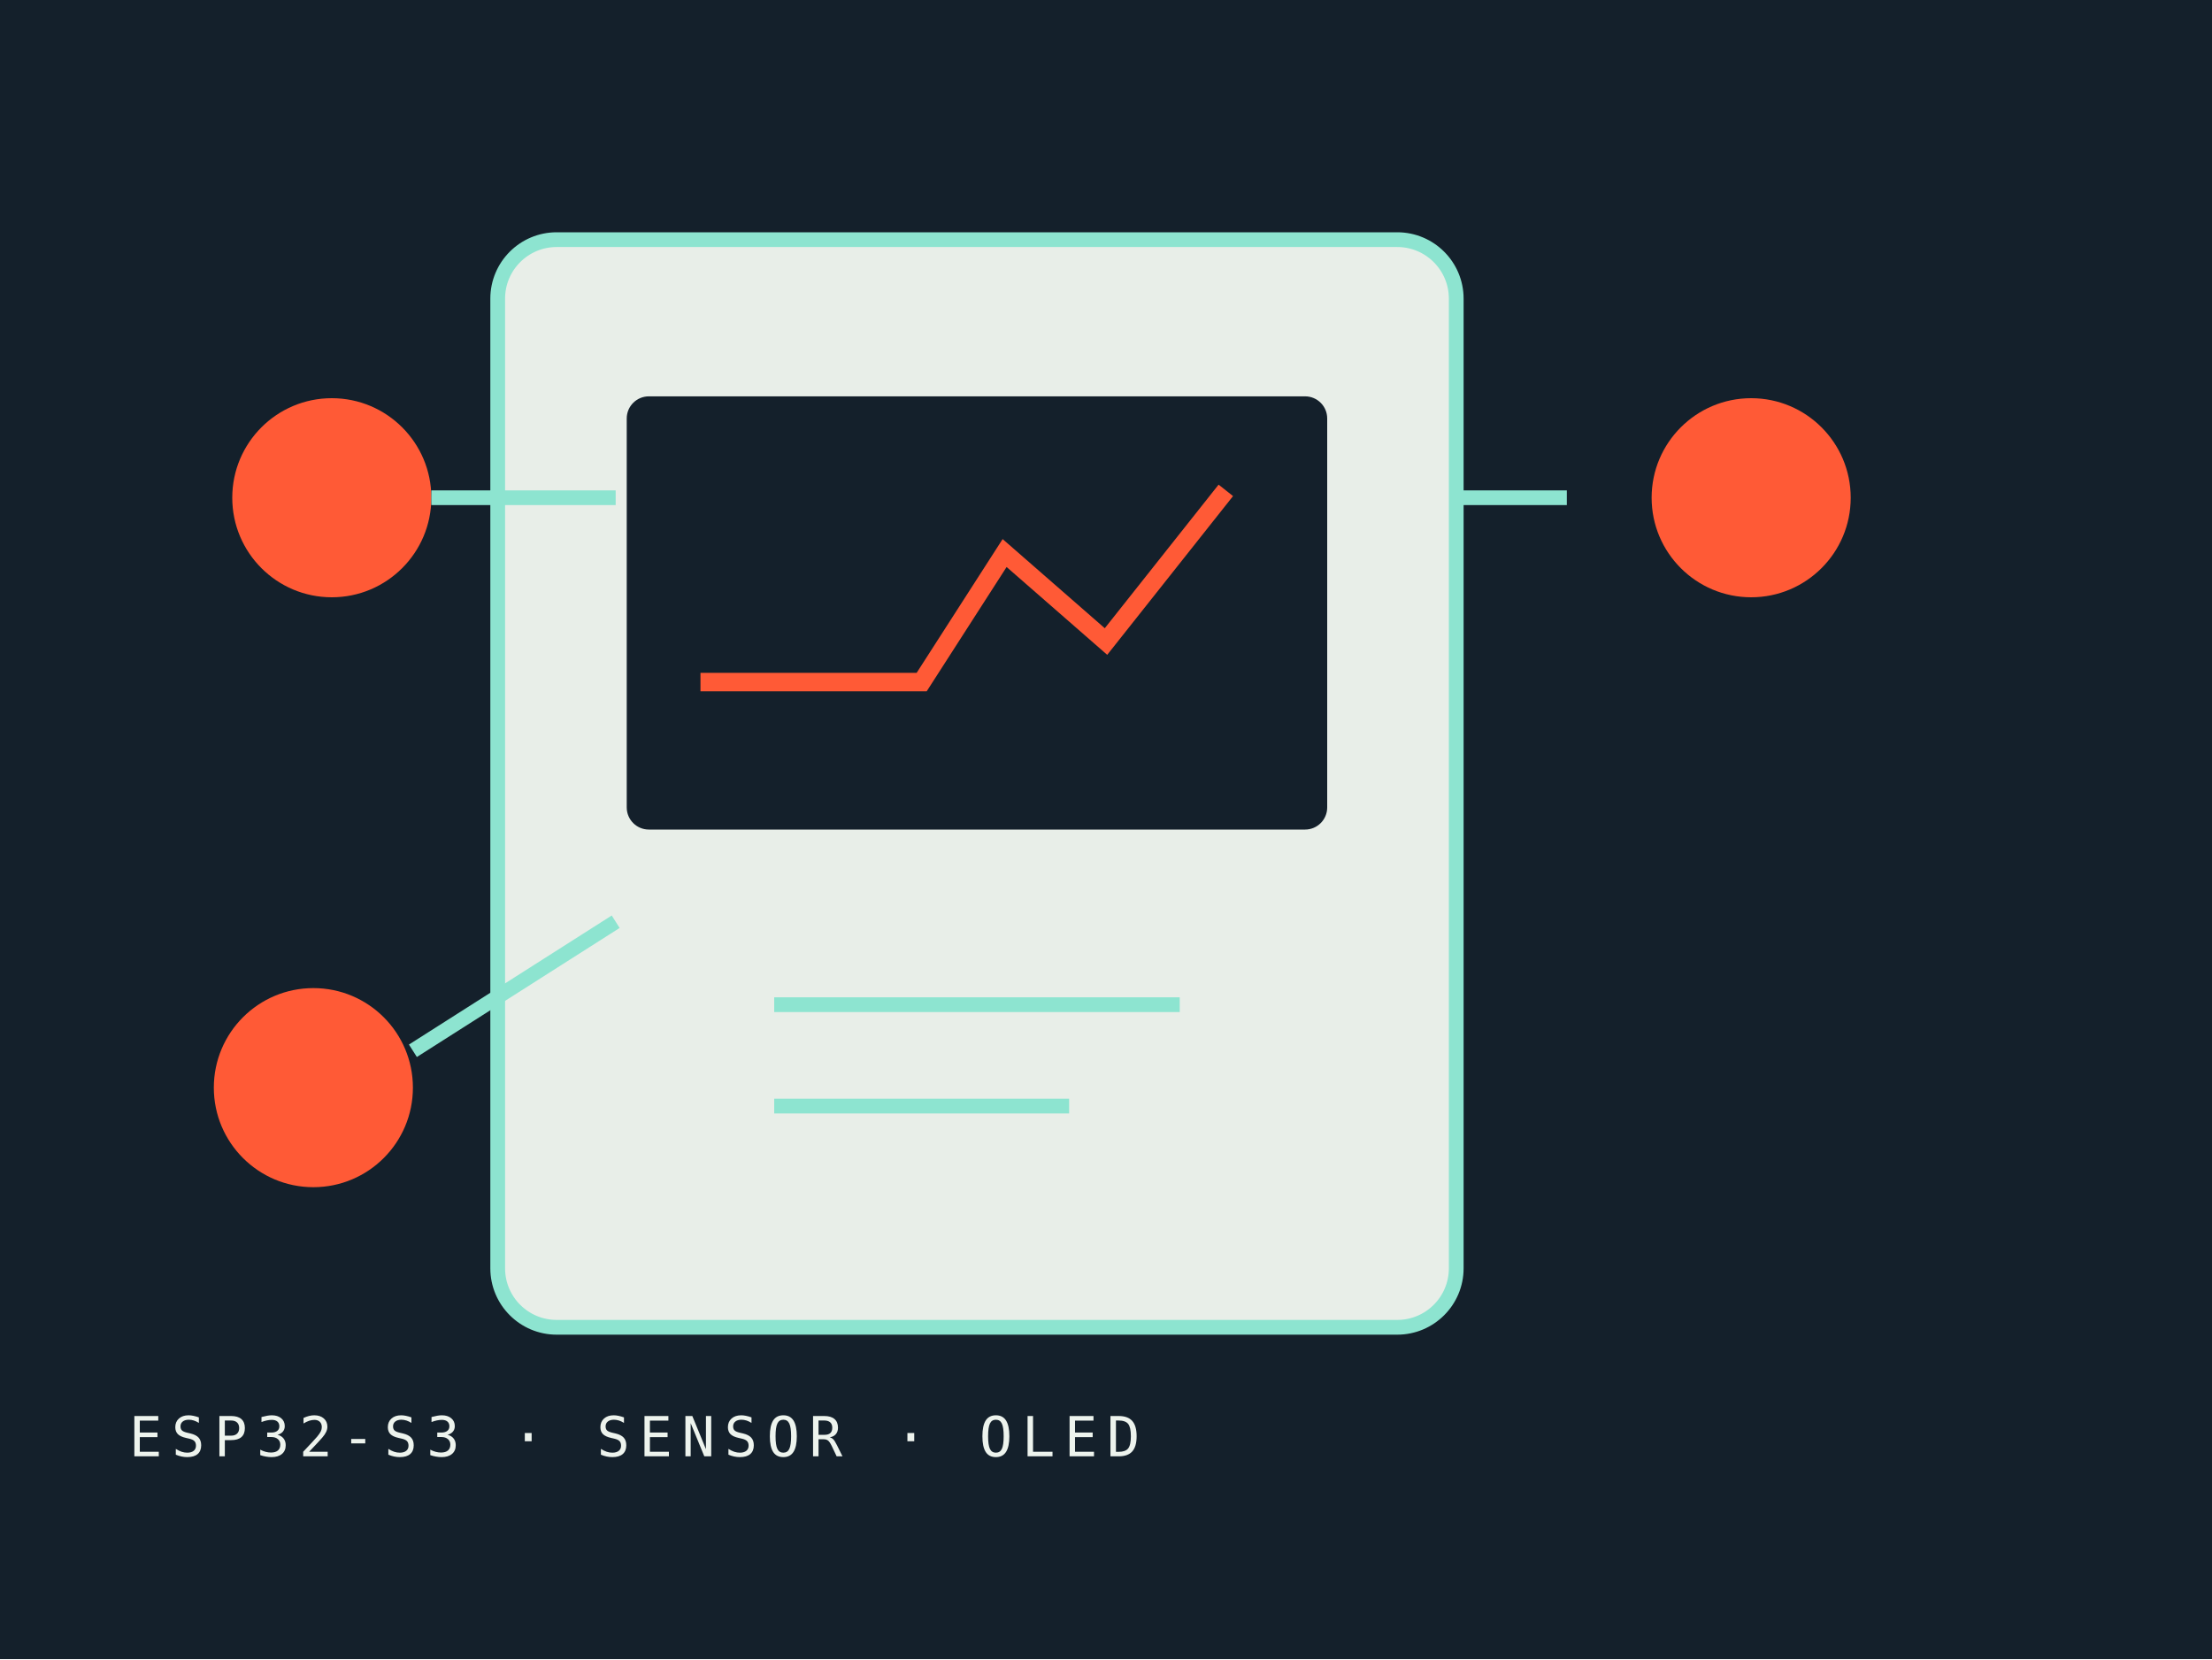
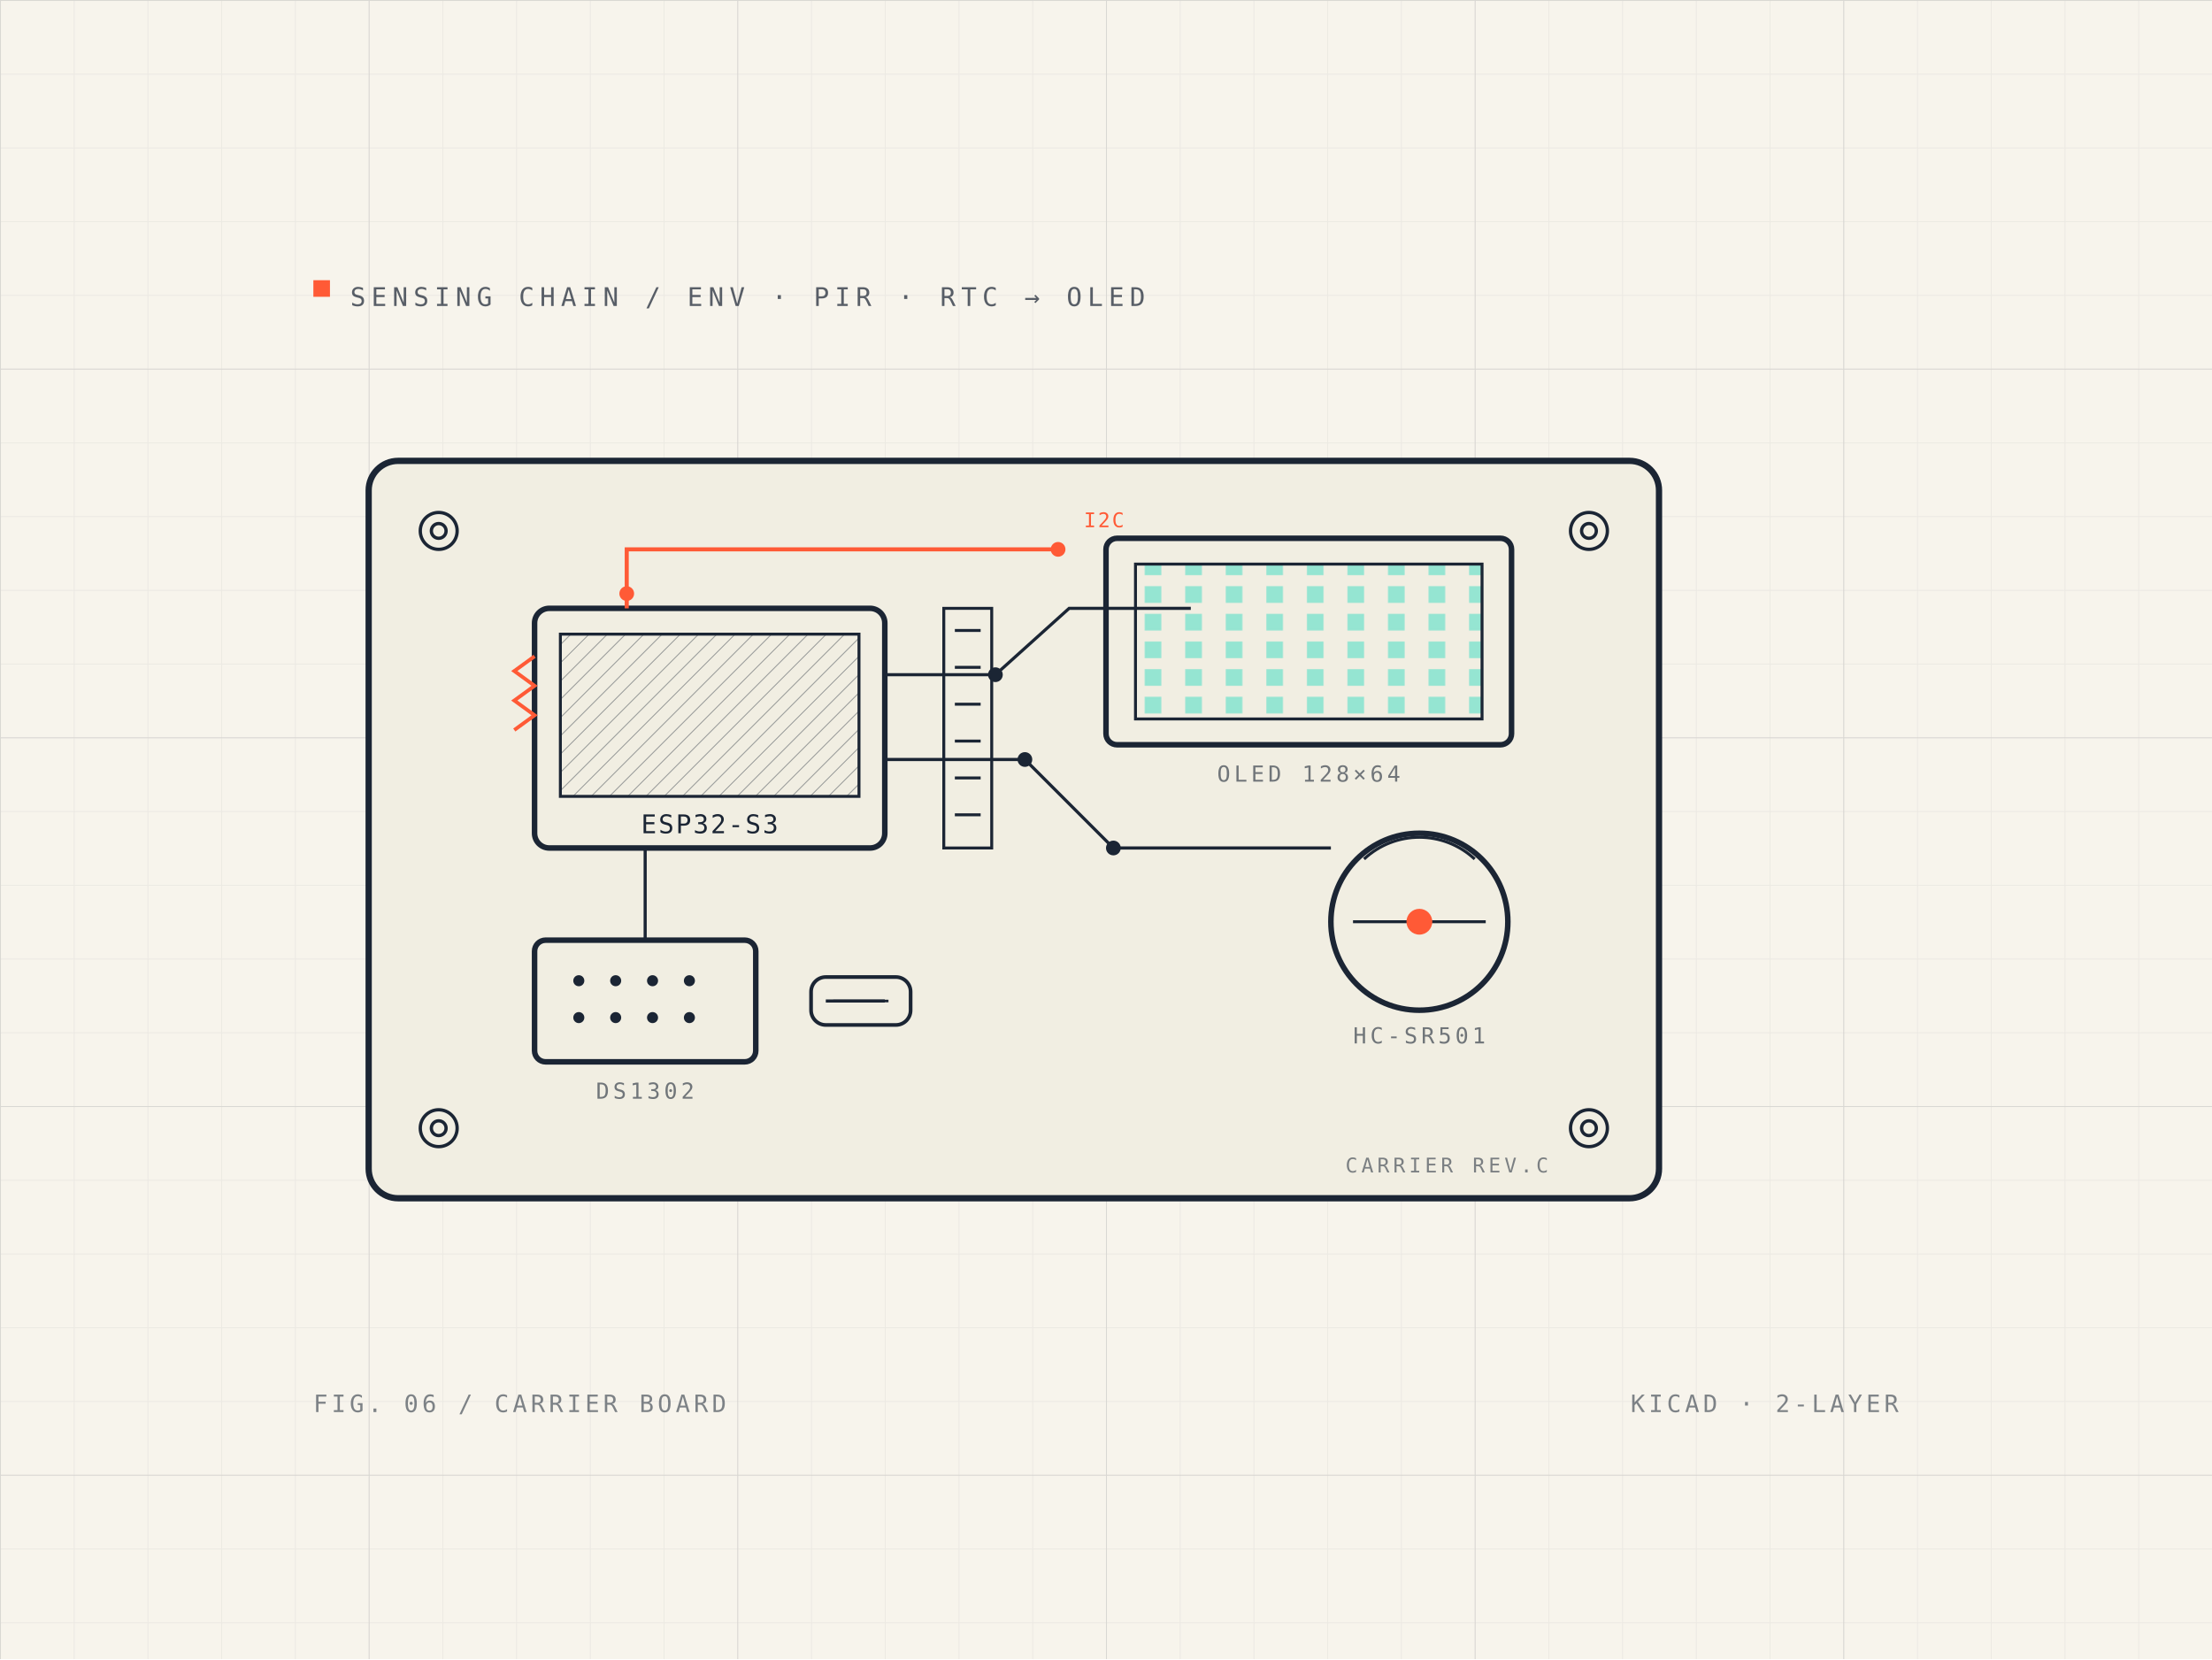
- <svg xmlns="http://www.w3.org/2000/svg" viewBox="0 0 1200 900">
-   <rect width="1200" height="900" fill="#14202b" />
-   <rect x="270" y="130" width="520" height="590" rx="32" fill="#e8eee8" stroke="#8de4d0" stroke-width="8" />
-   <rect x="340" y="215" width="380" height="235" rx="12" fill="#14202b" />
-   <path d="M380 370h120l45-70 55 48 65-82" fill="none" stroke="#ff5a36" stroke-width="10" />
-   <g fill="#ff5a36">
-     <circle cx="180" cy="270" r="54" />
-     <circle cx="950" cy="270" r="54" />
-     <circle cx="170" cy="590" r="54" />
+ <svg xmlns="http://www.w3.org/2000/svg" viewBox="0 0 1200 900" role="img" aria-label="ESP32-S3 智能测量终端载板工程制图：模块、传感器与走线">
+   <defs>
+     <pattern id="g40" width="40" height="40" patternUnits="userSpaceOnUse">
+       <path d="M40 0H0v40" fill="none" stroke="#1b2534" stroke-opacity=".05" stroke-width="1" />
+     </pattern>
+     <pattern id="g200" width="200" height="200" patternUnits="userSpaceOnUse">
+       <path d="M200 0H0v200" fill="none" stroke="#1b2534" stroke-opacity=".09" stroke-width="1" />
+     </pattern>
+     <pattern id="hatch" width="7" height="7" patternUnits="userSpaceOnUse" patternTransform="rotate(45)">
+       <line x1="0" y1="0" x2="0" y2="7" stroke="#1b2534" stroke-width="1" stroke-opacity=".38" />
+     </pattern>
+     <pattern id="px" width="22" height="15" patternUnits="userSpaceOnUse">
+       <rect x="5" y="3" width="9" height="9" fill="#8de4d0" fill-opacity=".92" />
+     </pattern>
+   </defs>
+   <rect width="1200" height="900" fill="#f7f4ec" />
+   <rect width="1200" height="900" fill="url(#g40)" />
+   <rect width="1200" height="900" fill="url(#g200)" />
+   <rect x="170" y="152" width="9" height="9" fill="#ff5a36" />
+   <text x="190" y="166" font-family="'IBM Plex Mono',Consolas,monospace" font-size="14" letter-spacing="3" fill="#1b2534" fill-opacity=".72">SENSING CHAIN / ENV · PIR · RTC → OLED</text>
+   <rect x="200" y="250" width="700" height="400" rx="16" fill="#f1eee2" stroke="#1b2534" stroke-width="3.4" />
+   <g fill="none" stroke="#1b2534" stroke-width="1.8">
+     <circle cx="238" cy="288" r="10" />
+     <circle cx="238" cy="288" r="4" />
+     <circle cx="862" cy="288" r="10" />
+     <circle cx="862" cy="288" r="4" />
+     <circle cx="238" cy="612" r="10" />
+     <circle cx="238" cy="612" r="4" />
+     <circle cx="862" cy="612" r="10" />
+     <circle cx="862" cy="612" r="4" />
  </g>
-   <g stroke="#8de4d0" stroke-width="8" fill="none">
-     <path d="M234 270h100M850 270H790M224 570l110-70" />
-     <path d="M420 545h220M420 600h160" />
+   <rect x="290" y="330" width="190" height="130" rx="8" fill="none" stroke="#1b2534" stroke-width="3" />
+   <rect x="304" y="344" width="162" height="88" fill="url(#hatch)" stroke="#1b2534" stroke-width="1.6" />
+   <path d="M290 356l-11 8 11 8-11 8 11 8-11 8" fill="none" stroke="#ff5a36" stroke-width="2" />
+   <text x="385" y="452" text-anchor="middle" font-family="'IBM Plex Mono',Consolas,monospace" font-size="14" letter-spacing="1" fill="#1b2534">ESP32-S3</text>
+   <rect x="600" y="292" width="220" height="112" rx="6" fill="none" stroke="#1b2534" stroke-width="3" />
+   <rect x="616" y="306" width="188" height="84" fill="url(#px)" stroke="#1b2534" stroke-width="1.6" />
+   <text x="710" y="424" text-anchor="middle" font-family="'IBM Plex Mono',Consolas,monospace" font-size="12" letter-spacing="2" fill="#1b2534" fill-opacity=".6">OLED 128×64</text>
+   <circle cx="770" cy="500" r="48" fill="none" stroke="#1b2534" stroke-width="3" />
+   <path d="M740 466a44 44 0 0 1 60 0M734 500h72" fill="none" stroke="#1b2534" stroke-width="1.6" />
+   <circle cx="770" cy="500" r="7" fill="#ff5a36" />
+   <text x="770" y="566" text-anchor="middle" font-family="'IBM Plex Mono',Consolas,monospace" font-size="12" letter-spacing="2" fill="#1b2534" fill-opacity=".6">HC-SR501</text>
+   <rect x="290" y="510" width="120" height="66" rx="6" fill="none" stroke="#1b2534" stroke-width="3" />
+   <g fill="#1b2534">
+     <circle cx="314" cy="532" r="3" />
+     <circle cx="334" cy="532" r="3" />
+     <circle cx="354" cy="532" r="3" />
+     <circle cx="374" cy="532" r="3" />
+     <circle cx="314" cy="552" r="3" />
+     <circle cx="334" cy="552" r="3" />
+     <circle cx="354" cy="552" r="3" />
+     <circle cx="374" cy="552" r="3" />
  </g>
-   <text x="70" y="790" fill="#edf3ed" font-family="monospace" font-size="30" letter-spacing="5">ESP32-S3 · SENSOR · OLED</text>
+   <text x="350" y="596" text-anchor="middle" font-family="'IBM Plex Mono',Consolas,monospace" font-size="12" letter-spacing="2" fill="#1b2534" fill-opacity=".6">DS1302</text>
+   <rect x="440" y="530" width="54" height="26" rx="8" fill="none" stroke="#1b2534" stroke-width="2" />
+   <line x1="452" y1="543" x2="482" y2="543" stroke="#1b2534" stroke-width="1.4" />
+   <g fill="none" stroke="#1b2534" stroke-width="1.7">
+     <path d="M480 366h60l40-36h66" />
+     <path d="M480 412h76l48 48h118" />
+     <path d="M350 460v50" />
+     <path d="M480 543h-32" />
+   </g>
+   <g fill="#1b2534">
+     <circle cx="540" cy="366" r="4" />
+     <circle cx="556" cy="412" r="4" />
+     <circle cx="604" cy="460" r="4" />
+   </g>
+   <path d="M340 330v-32h234" fill="none" stroke="#ff5a36" stroke-width="2.2" />
+   <circle cx="340" cy="322" r="4" fill="#ff5a36" />
+   <circle cx="574" cy="298" r="4" fill="#ff5a36" />
+   <text x="588" y="286" font-family="'IBM Plex Mono',Consolas,monospace" font-size="11" letter-spacing="1" fill="#ff5a36">I2C</text>
+   <g fill="none" stroke="#1b2534" stroke-width="1.6">
+     <rect x="512" y="330" width="26" height="130" />
+     <path d="M518 342h14M518 362h14M518 382h14M518 402h14M518 422h14M518 442h14" />
+   </g>
+   <text x="840" y="636" text-anchor="end" font-family="'IBM Plex Mono',Consolas,monospace" font-size="11" letter-spacing="2" fill="#1b2534" fill-opacity=".55">CARRIER REV.C</text>
+   <text x="170" y="766" font-family="'IBM Plex Mono',Consolas,monospace" font-size="13" letter-spacing="2" fill="#1b2534" fill-opacity=".55">FIG. 06 / CARRIER BOARD</text>
+   <text x="1030" y="766" text-anchor="end" font-family="'IBM Plex Mono',Consolas,monospace" font-size="13" letter-spacing="2" fill="#1b2534" fill-opacity=".55">KICAD · 2-LAYER</text>
</svg>
